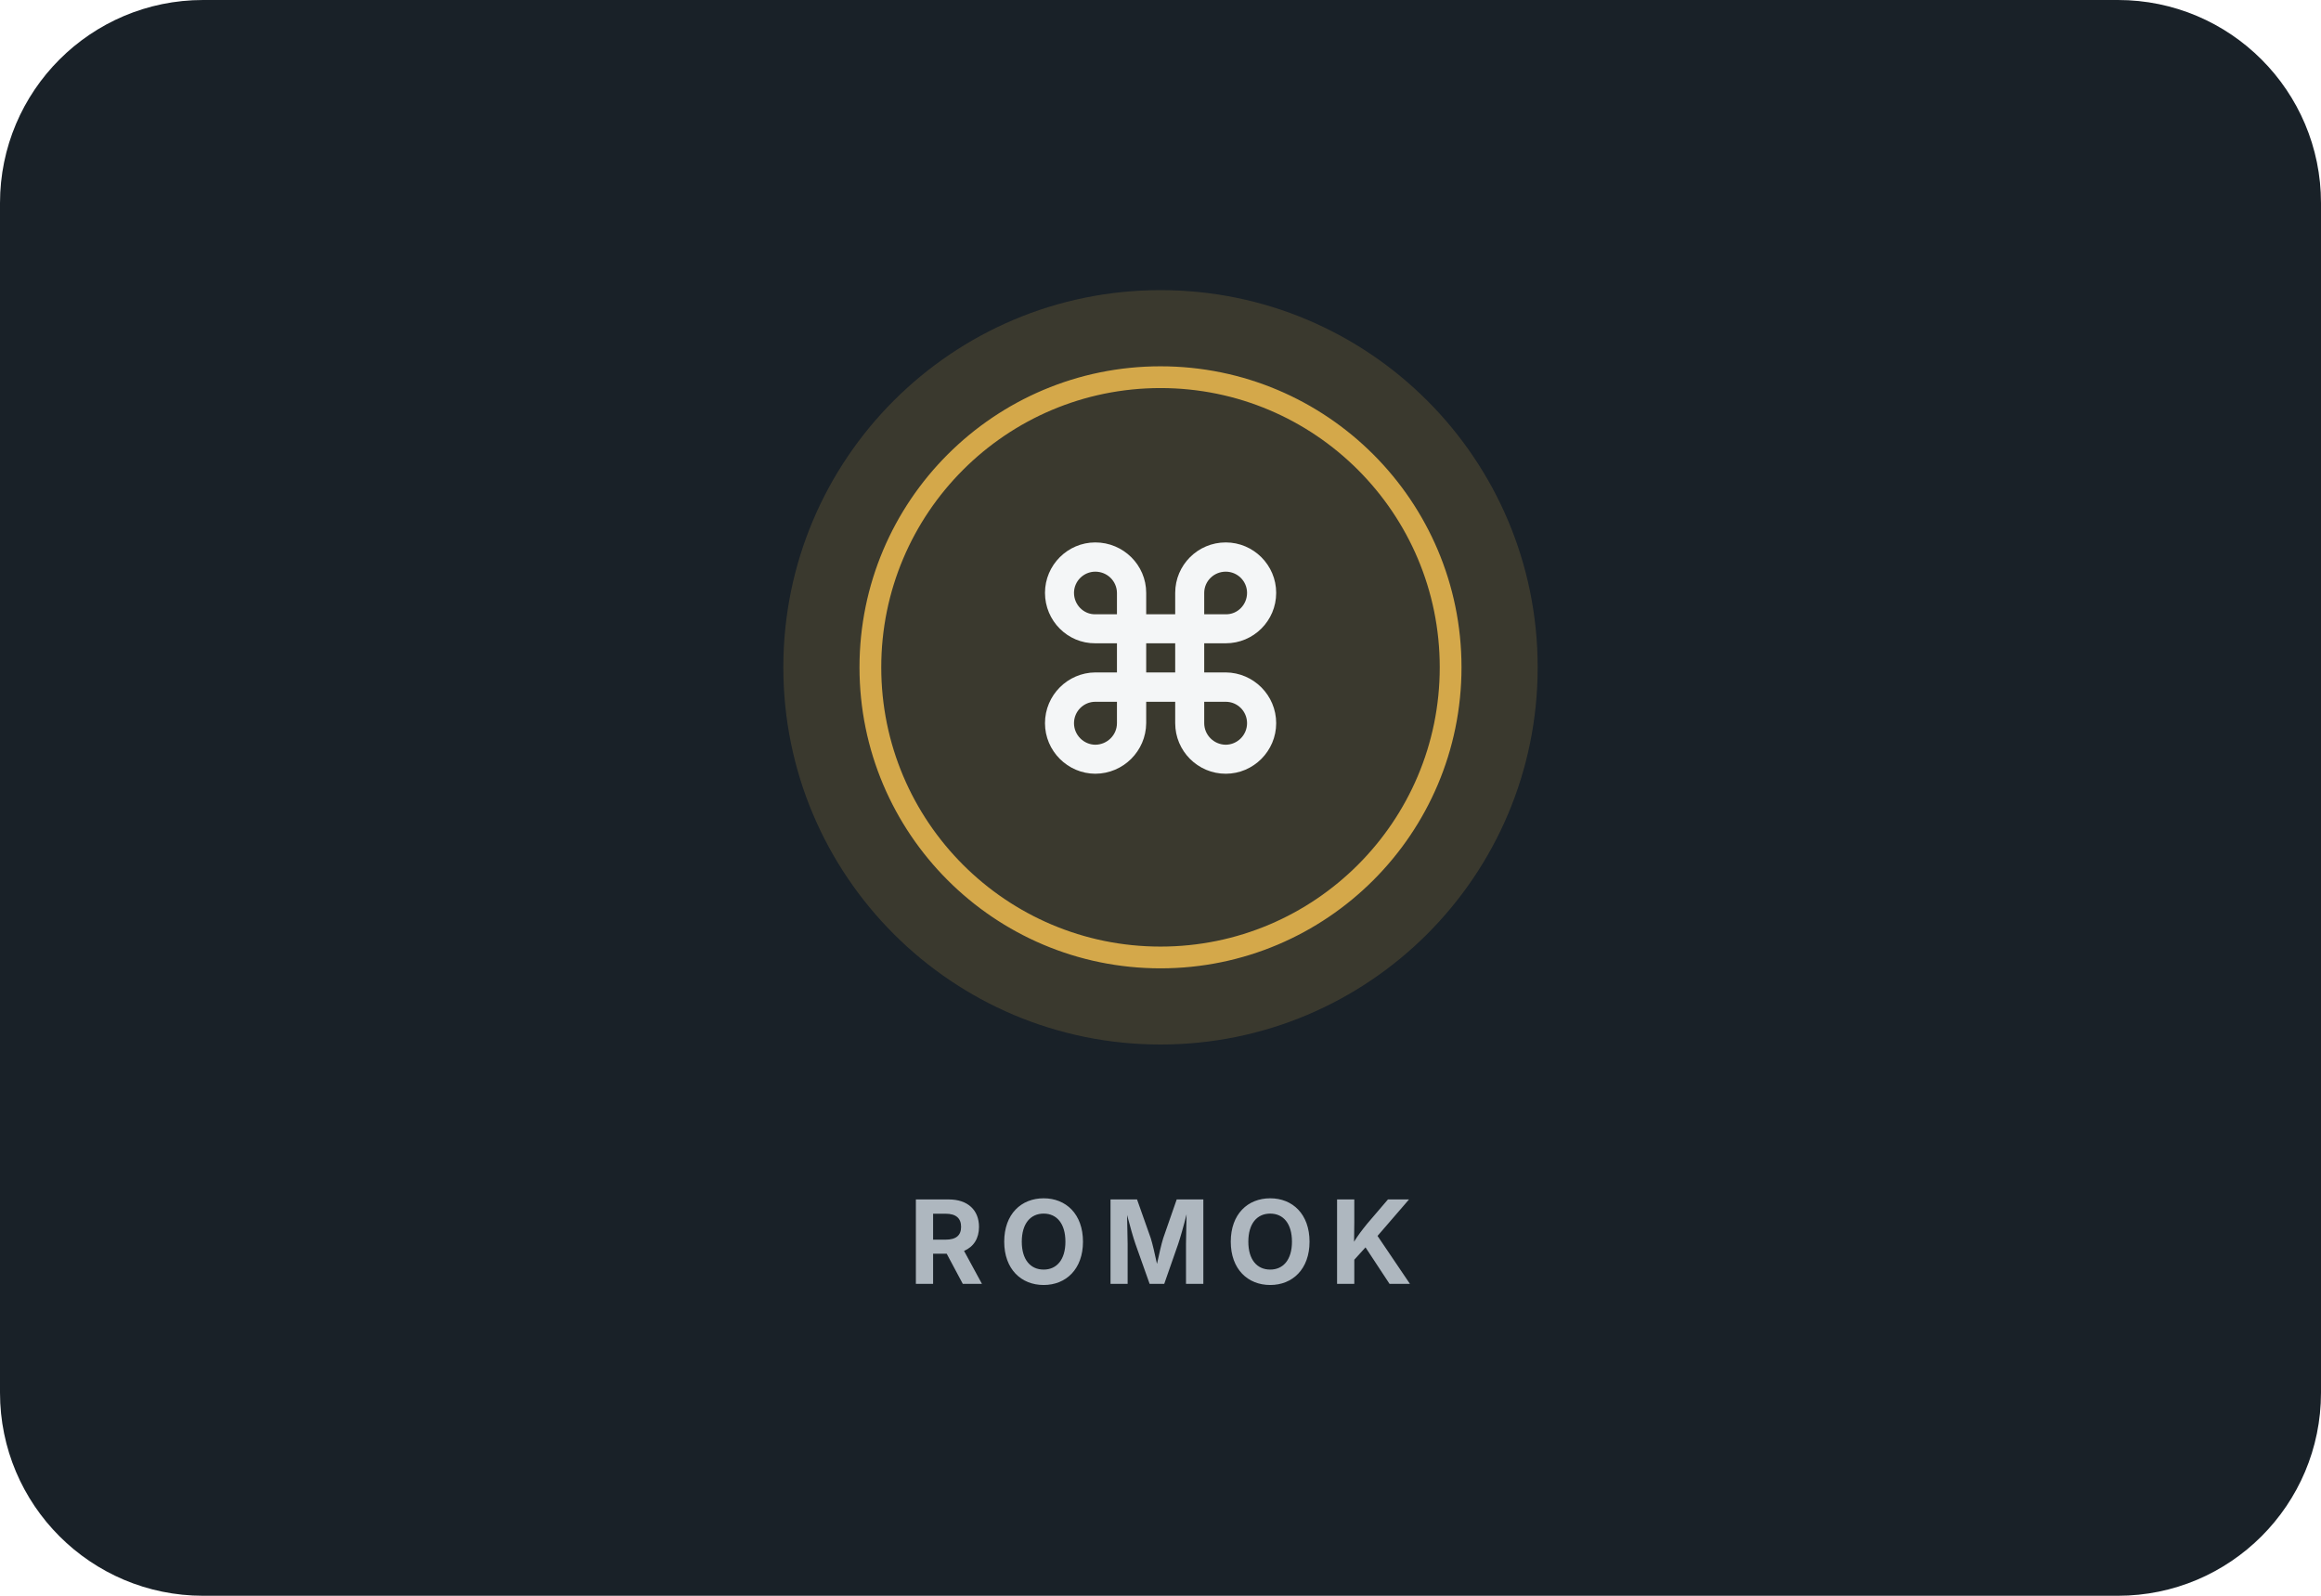
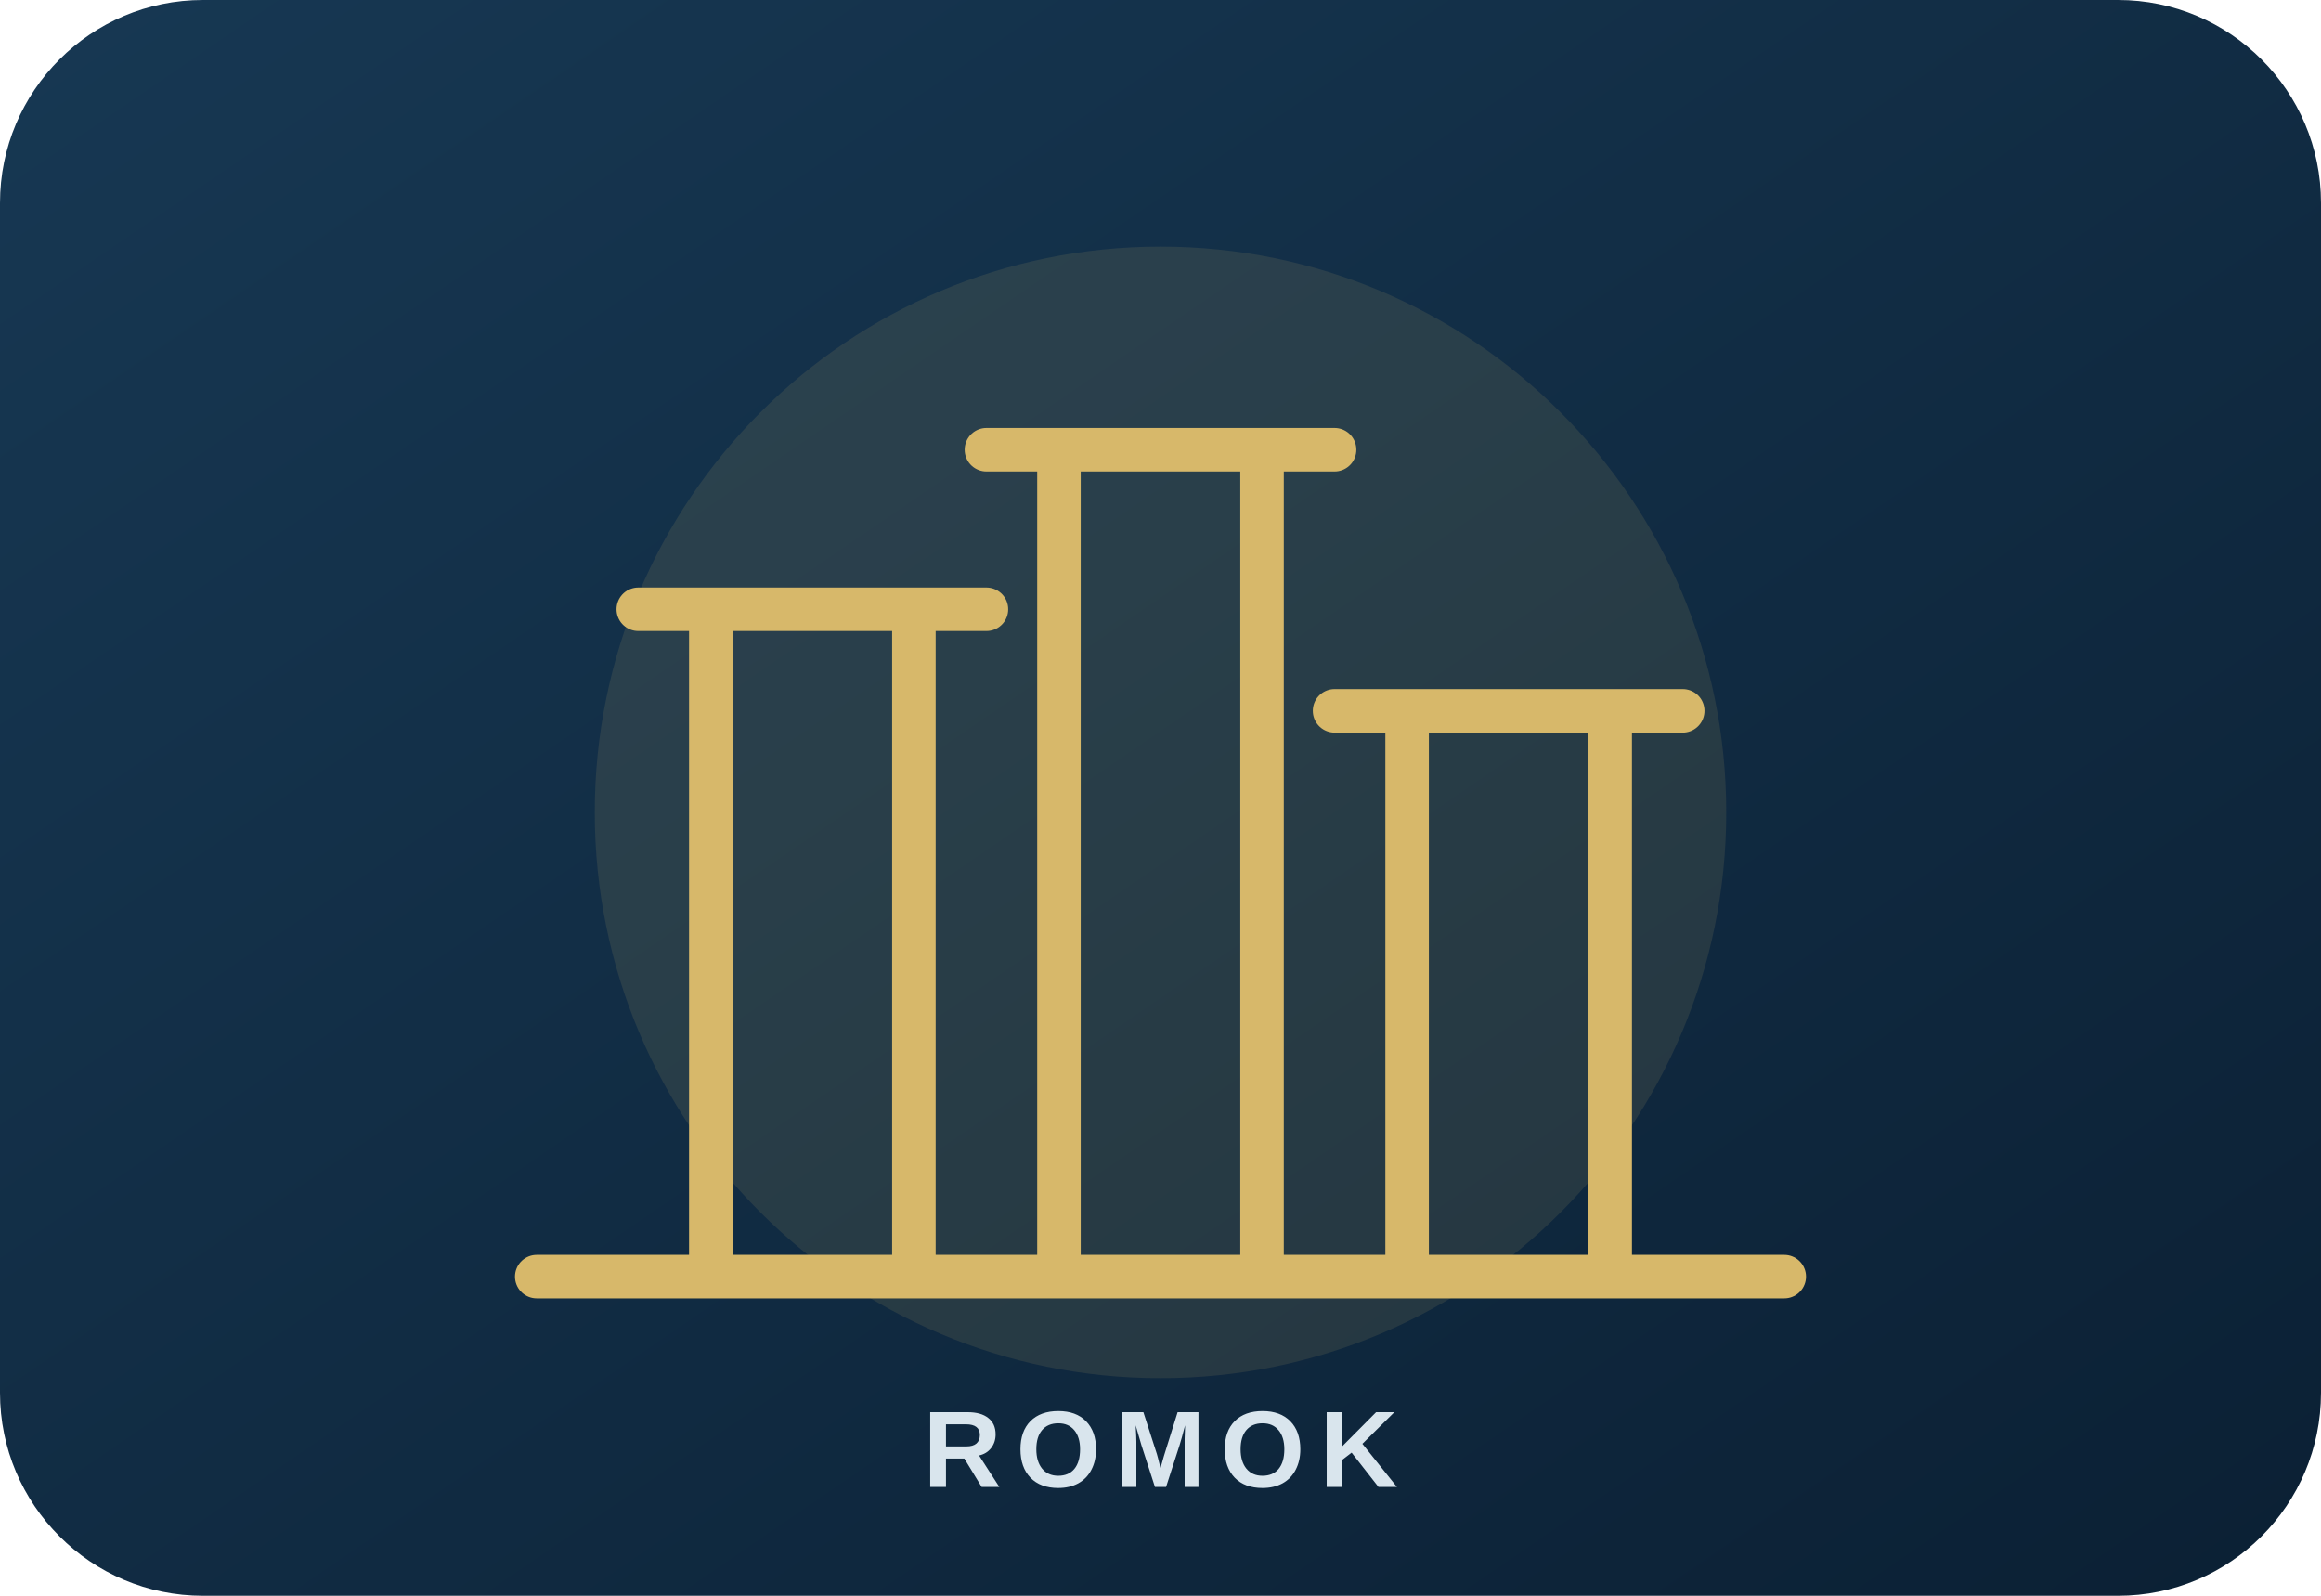
<svg xmlns="http://www.w3.org/2000/svg" width="320" height="220" viewBox="0 0 320 220">
-   <rect width="320" height="220" rx="28" fill="#192128" />
-   <circle cx="160" cy="92" r="52" fill="#d4a84a" opacity="0.18" />
-   <circle cx="160" cy="92" r="40" fill="none" stroke="#d4a84a" stroke-width="3" />
-   <text x="160" y="106" text-anchor="middle" font-family="-apple-system,BlinkMacSystemFont,Segoe UI,sans-serif" font-size="42" fill="#f4f6f7" font-weight="700">⌘</text>
-   <text x="160" y="177" text-anchor="middle" font-family="-apple-system,BlinkMacSystemFont,Segoe UI,sans-serif" font-size="16" letter-spacing="2" fill="#aeb7bf" font-weight="700">ROMOK</text>
+   <defs>
+     <linearGradient id="g" x1="0" y1="0" x2="1" y2="1">
+       <stop stop-color="#173853" />
+       <stop offset="1" stop-color="#0b2034" />
+     </linearGradient>
+   </defs>
+   <rect width="320" height="220" rx="28" fill="url(#g)" />
+   <circle cx="160" cy="112" r="78" fill="#d7b86a" opacity=".12" />
+   <g fill="none" stroke="#d7b86a" stroke-width="6" stroke-linecap="round" stroke-linejoin="round">
+     <path d="M74 176h172M98 176V84h28v92M146 176V62h28v114M194 176V98h28v78M88 84h48M136 62h48M184 98h48" />
+   </g>
+   <text x="160" y="205" text-anchor="middle" font-family="Arial,sans-serif" font-size="15" letter-spacing="2" fill="#d9e5ed" font-weight="700">ROMOK</text>
</svg>
